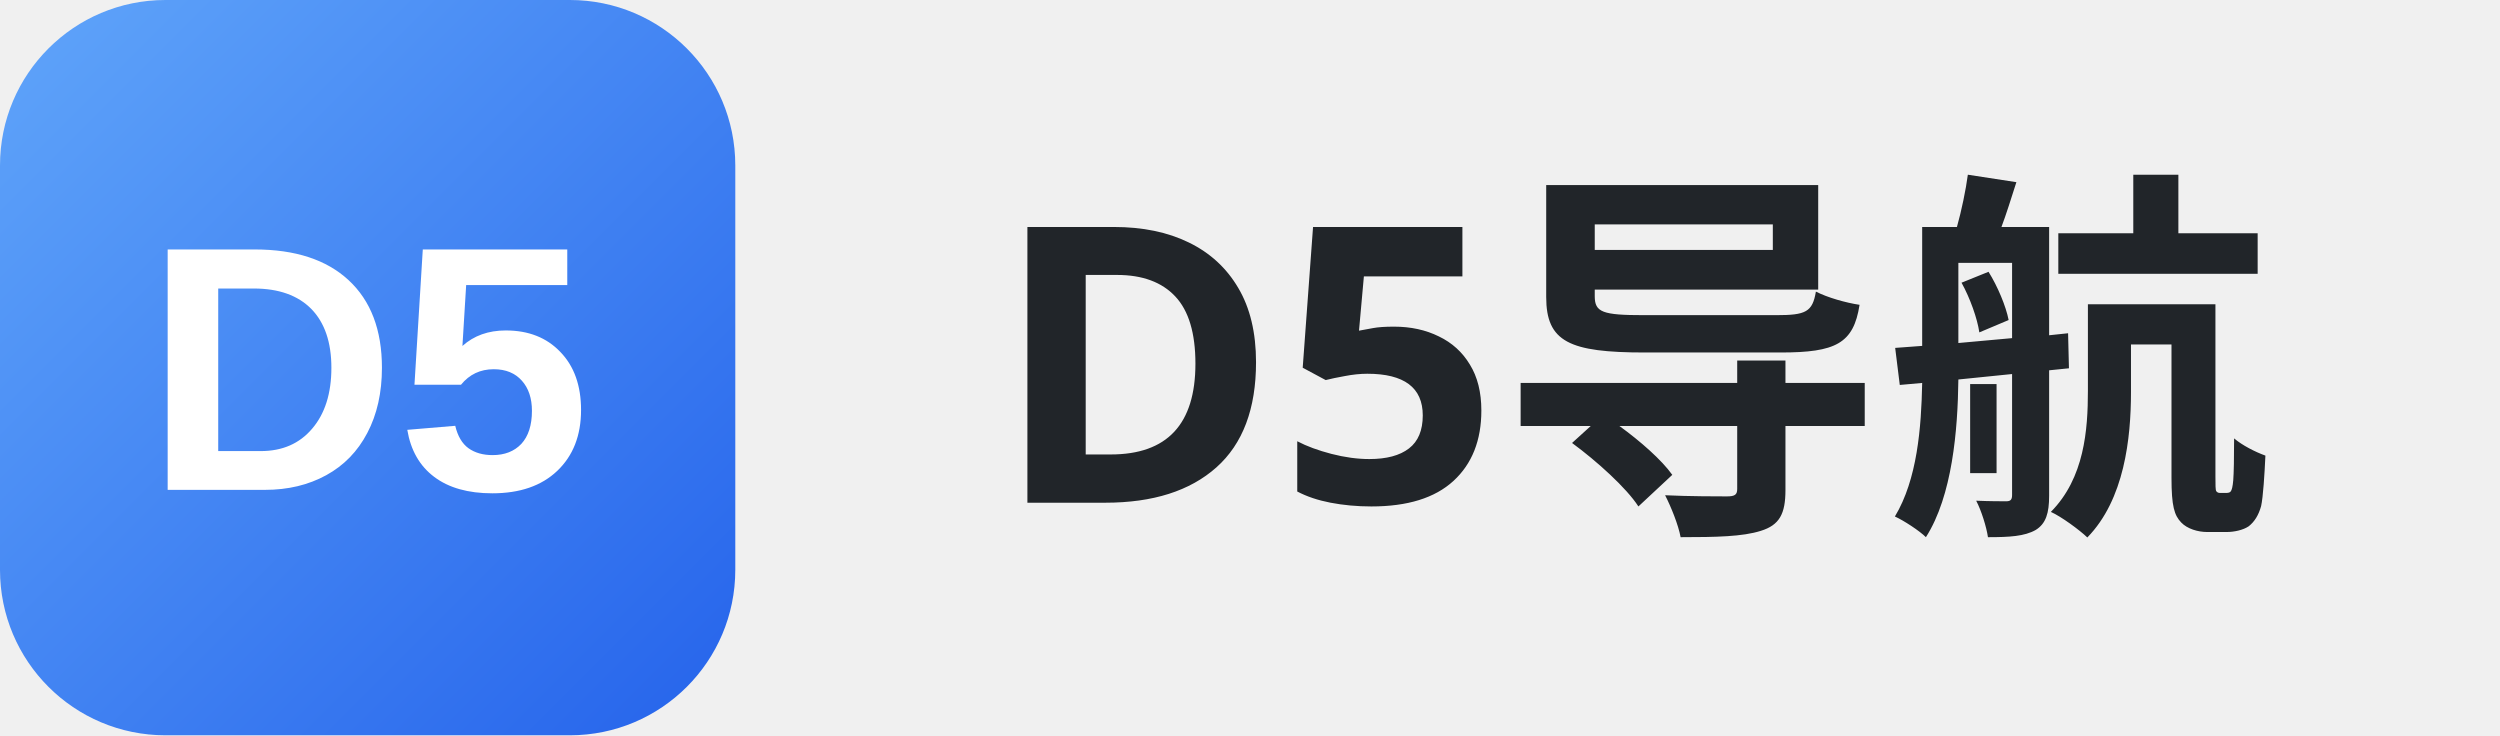
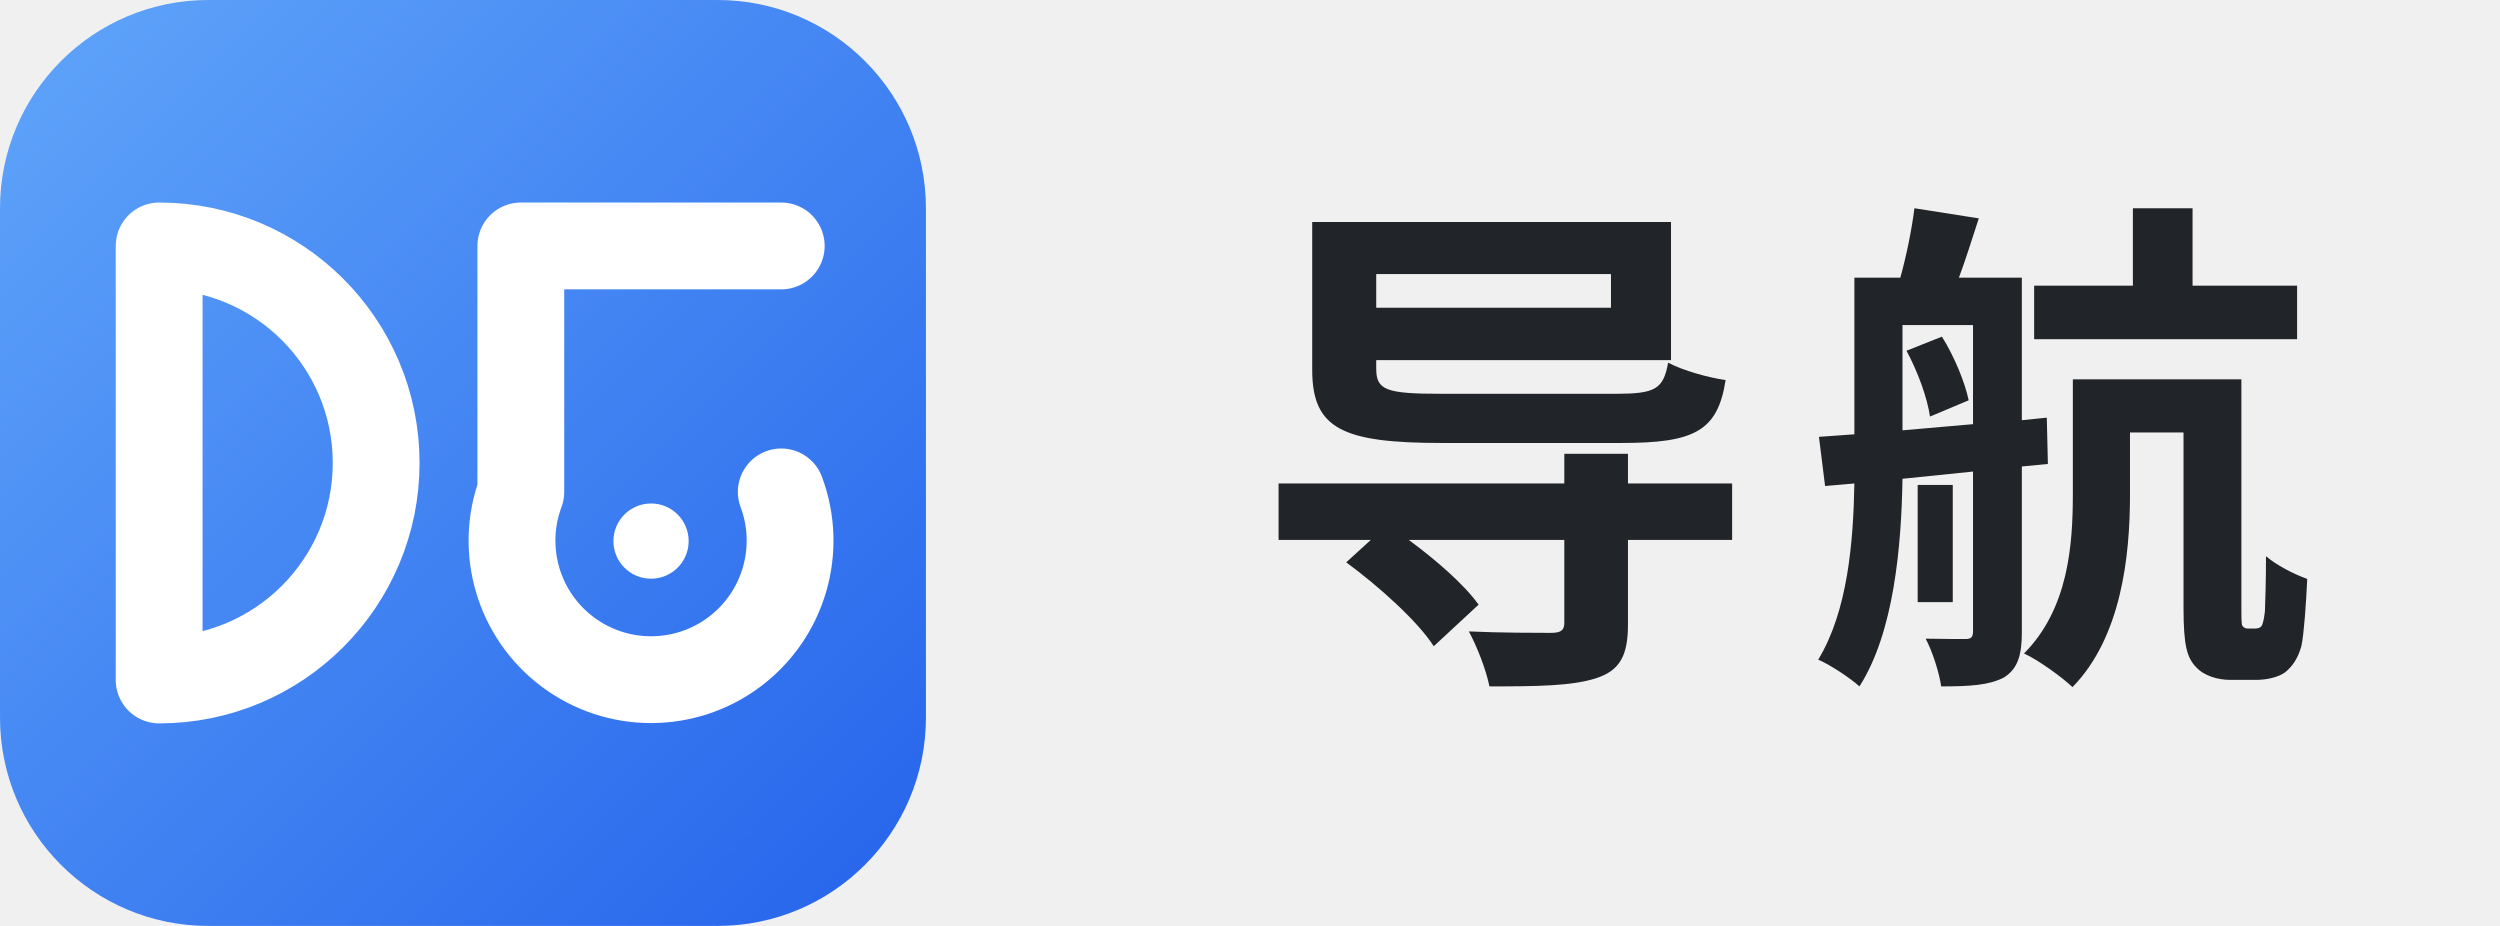
- <svg xmlns="http://www.w3.org/2000/svg" viewBox="0 0 136 40">
+ <svg xmlns="http://www.w3.org/2000/svg" viewBox="0 0 108 40">
  <defs>
    <linearGradient id="d5bg" x1="0" y1="0" x2="1" y2="1">
      <stop offset="0" stop-color="#60A5FA" />
      <stop offset="1" stop-color="#2563EB" />
    </linearGradient>
  </defs>
  <rect width="40" height="40" rx="9" fill="url(#d5bg)" />
-   <text x="20" y="20" dy=".35em" text-anchor="middle" font-family="Arial, Helvetica, sans-serif" font-size="19" font-weight="800" fill="#FFFFFF">D5</text>
-   <text x="54" y="20" dy=".35em" font-family="'Microsoft YaHei', 'PingFang SC', 'Noto Sans SC', sans-serif" font-size="21" font-weight="700" fill="#212529">D5导航</text>
+   <g transform="scale(0.625)" fill="none" stroke="#FFFFFF" stroke-width="6" stroke-linecap="round" stroke-linejoin="round">
+     <path d="M 11 47 L 11 17 A 15 15 0 0 1 11 47" />
+     <path d="M 54 17 L 36 17 L 36 34 A 9.61 9.61 0 1 0 54 34" />
+   </g>
+   <circle cx="45" cy="37.4" r="2.6" fill="#FFFFFF" transform="scale(0.625)" />
+   <text x="54" y="20" dy=".35em" font-family="'PingFang SC', 'Microsoft YaHei', 'Noto Sans SC', sans-serif" font-size="22" font-weight="600" letter-spacing="2" fill="#212529">导航</text>
</svg>
